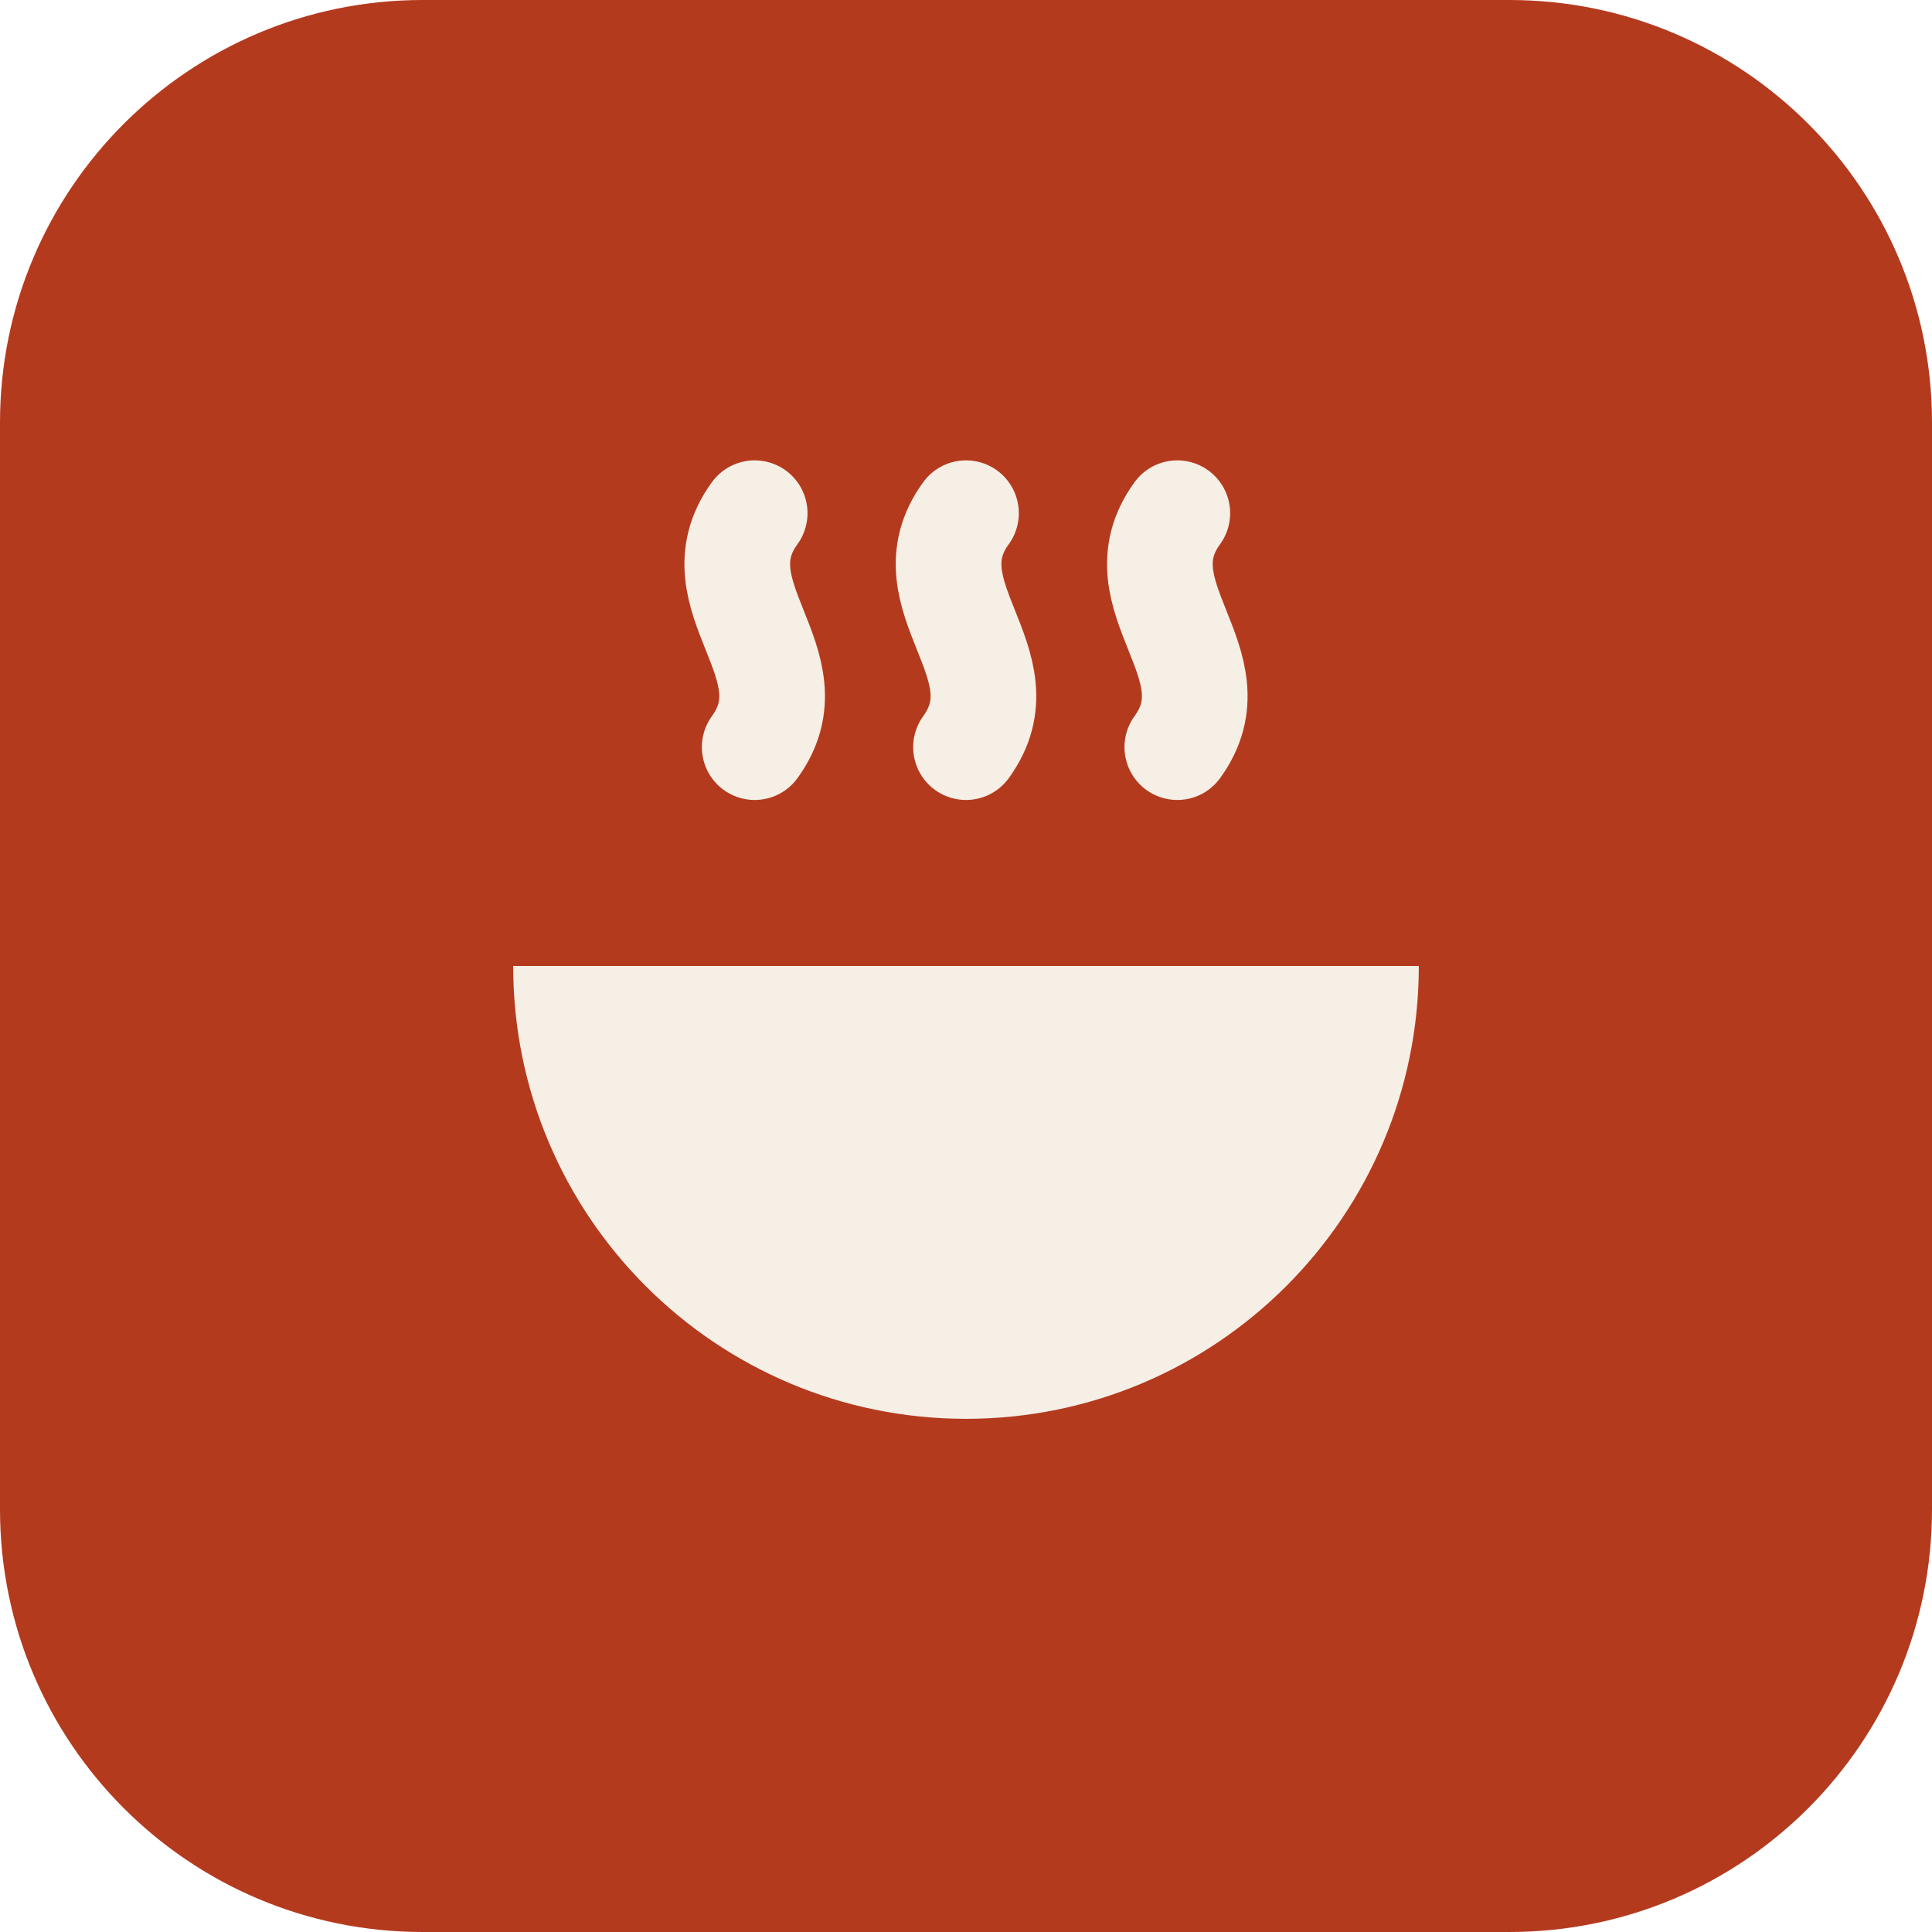
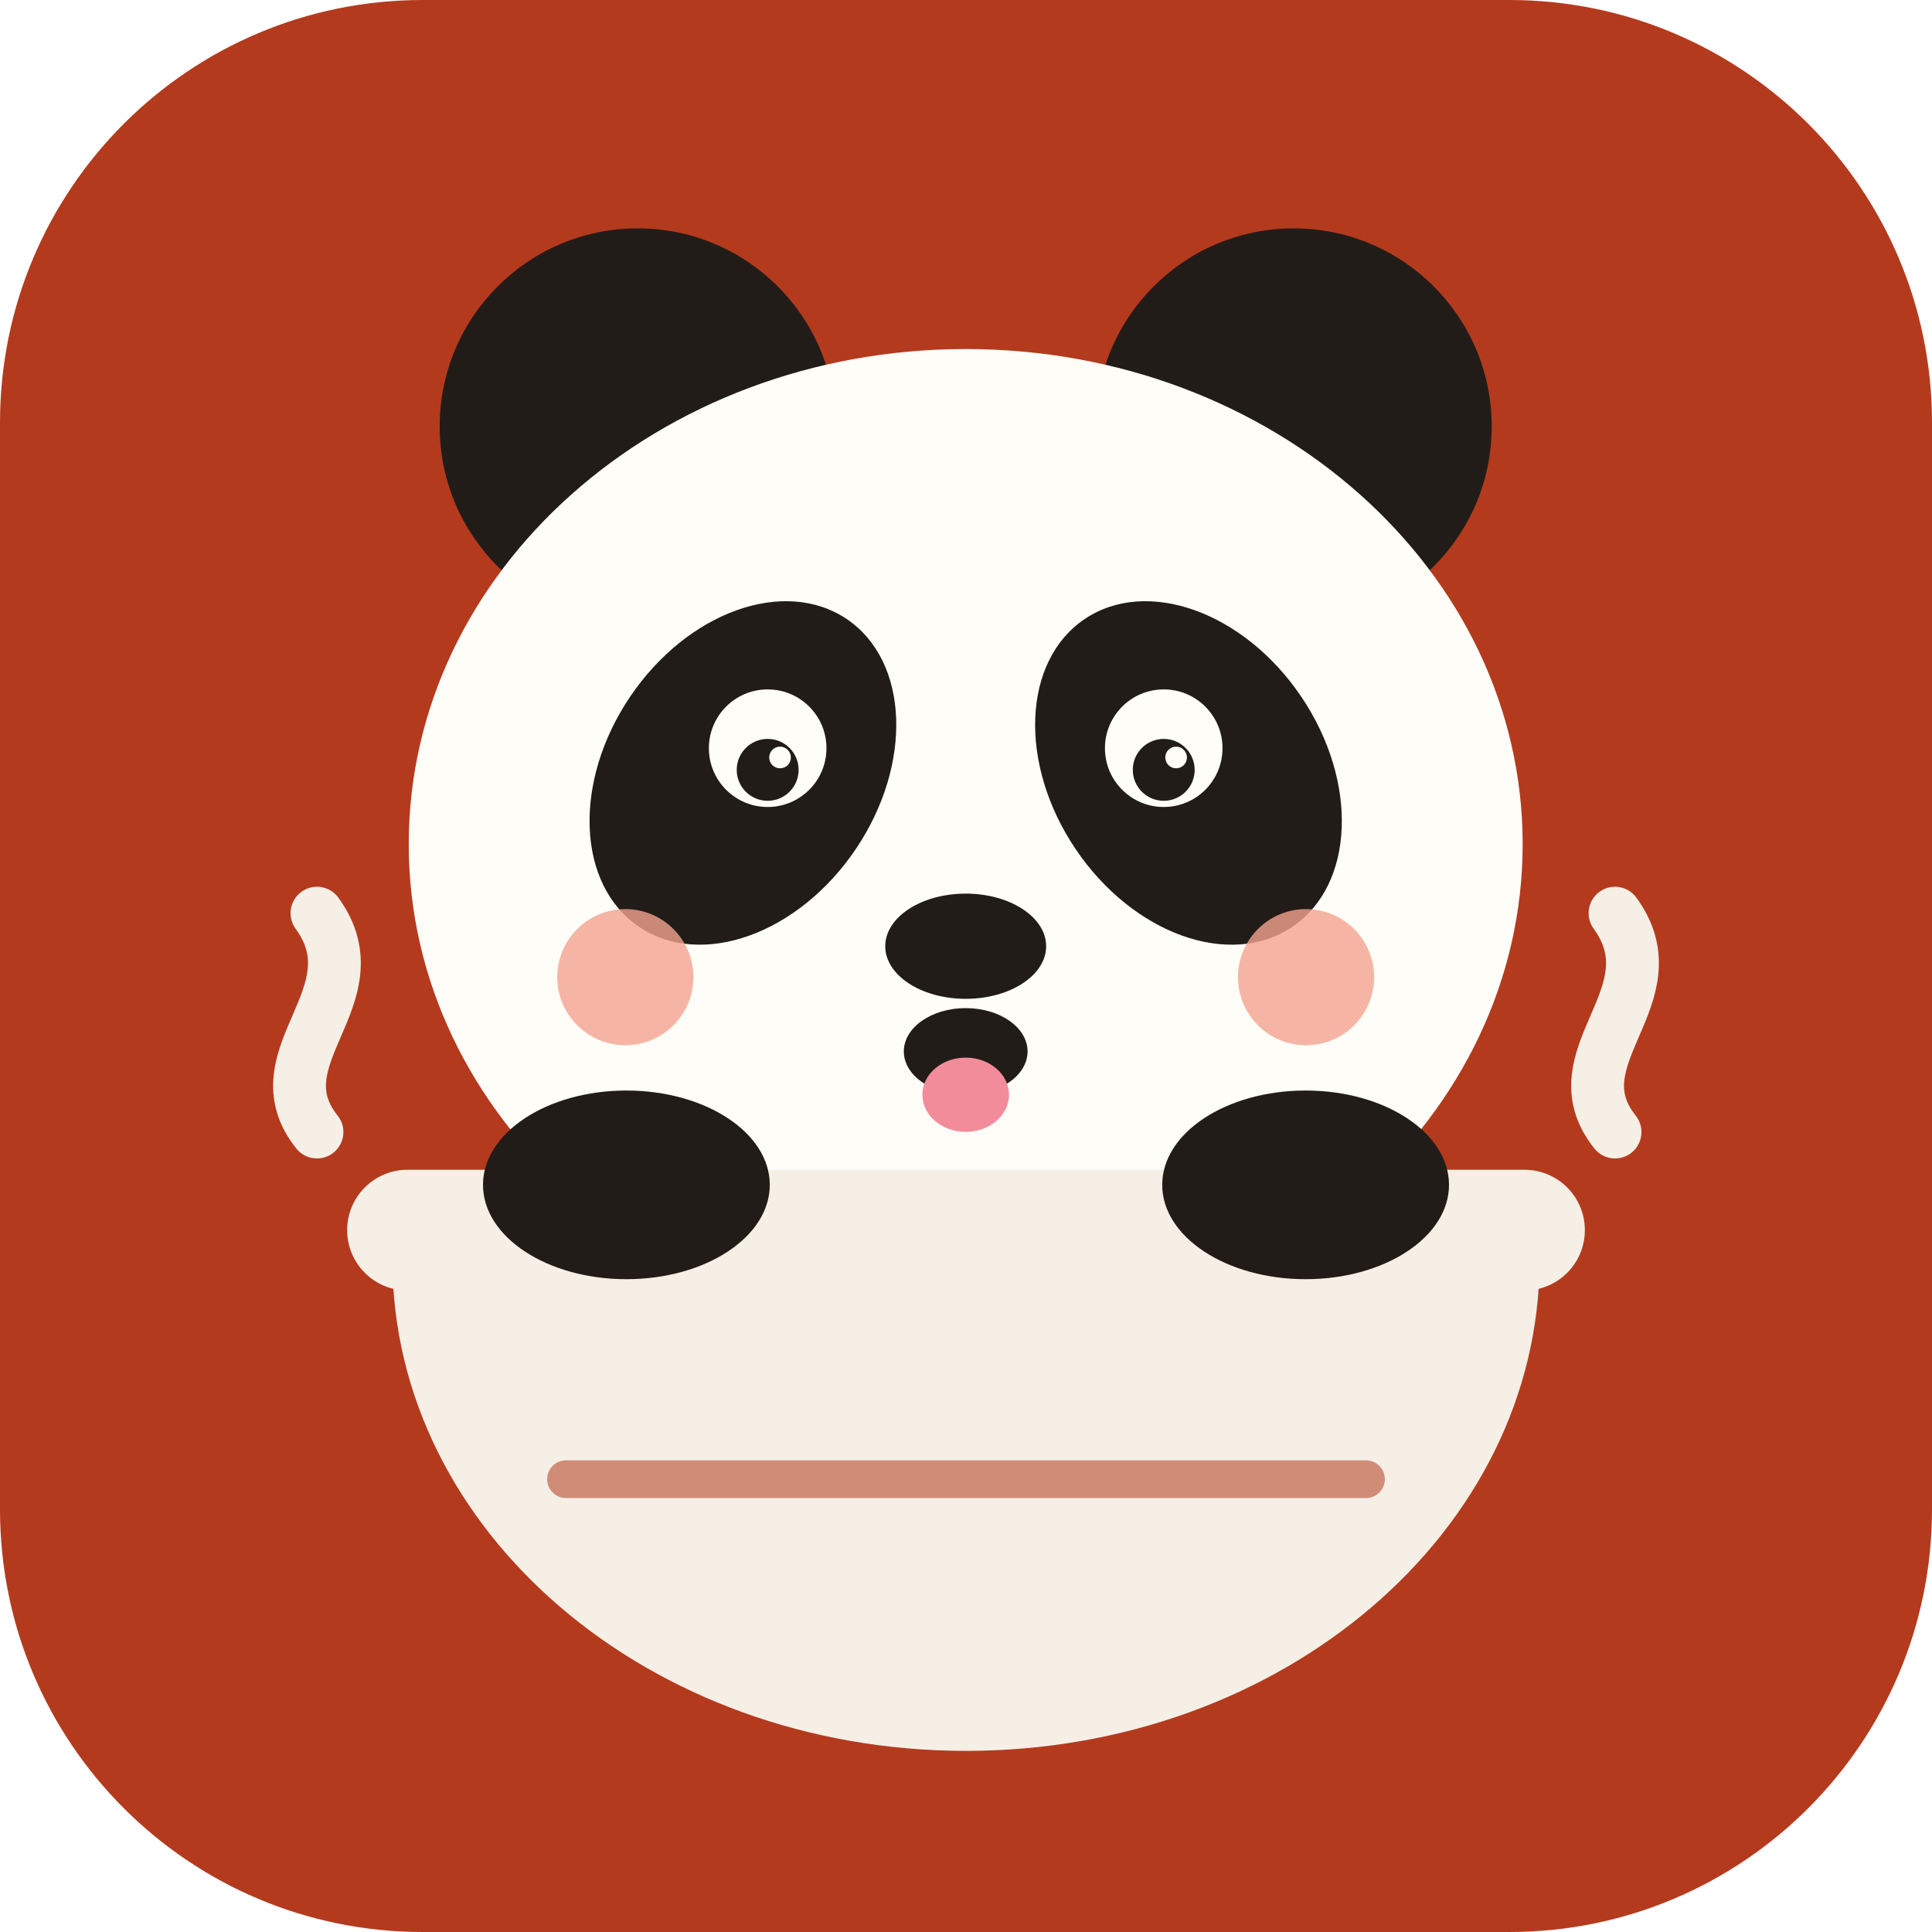
<svg xmlns="http://www.w3.org/2000/svg" viewBox="0 0 512 512">
  <rect width="512" height="512" rx="112" fill="#B43A1E" />
-   <path d="M136 256h240a120 120 0 0 1-240 0z" fill="#F5EFE6" />
-   <path d="M200 136c-16 22 16 40 0 62M256 136c-16 22 16 40 0 62M312 136c-16 22 16 40 0 62" fill="none" stroke="#F5EFE6" stroke-width="28" stroke-linecap="round" />
+   <g transform="translate(256 256) scale(1) translate(-256 -256)">
+     <path d="M84 300c-16-20 16-36 0-58" fill="none" stroke="#F5EFE6" stroke-width="14" stroke-linecap="round" />
+     <path d="M428 300c-16-20 16-36 0-58" fill="none" stroke="#F5EFE6" stroke-width="14" stroke-linecap="round" />
+     <g transform="translate(46 -10) scale(0.82)">
+       <circle cx="150" cy="150" r="64" fill="#221C18" />
+       <circle cx="362" cy="150" r="64" fill="#221C18" />
+       <ellipse cx="256" cy="285" rx="180" ry="160" fill="#FFFDF8" />
+       <ellipse cx="184" cy="262" rx="44" ry="60" transform="rotate(34 184 262)" fill="#221C18" />
+       <ellipse cx="328" cy="262" rx="44" ry="60" transform="rotate(-34 328 262)" fill="#221C18" />
+       <circle cx="192" cy="254" r="19" fill="#FFFDF8" />
+       <circle cx="192" cy="261" r="10" fill="#221C18" />
+       <circle cx="196" cy="257" r="3.5" fill="#FFFDF8" />
+       <circle cx="320" cy="254" r="19" fill="#FFFDF8" />
+       <circle cx="320" cy="261" r="10" fill="#221C18" />
+       <circle cx="324" cy="257" r="3.5" fill="#FFFDF8" />
+       <ellipse cx="256" cy="318" rx="26" ry="17" fill="#221C18" />
+       <circle cx="146" cy="328" r="22" fill="#F4A38F" opacity="0.8" />
+       <circle cx="366" cy="328" r="22" fill="#F4A38F" opacity="0.8" />
+       <ellipse cx="256" cy="352" rx="20" ry="14" fill="#221C18" />
+       <ellipse cx="256" cy="366" rx="14" ry="12" fill="#F28C9B" />
+     </g>
+     <path d="M104 334H408A152 130 0 0 1 104 334Z" fill="#F5EFE6" />
+     <rect x="92" y="310" width="328" height="32" rx="16" fill="#F5EFE6" />
+     <path d="M150 392H362" stroke="#B43A1E" stroke-width="10" stroke-linecap="round" opacity="0.55" />
+     <ellipse cx="166" cy="314" rx="38" ry="25" fill="#221C18" />
+     <ellipse cx="346" cy="314" rx="38" ry="25" fill="#221C18" />
+   </g>
</svg>
